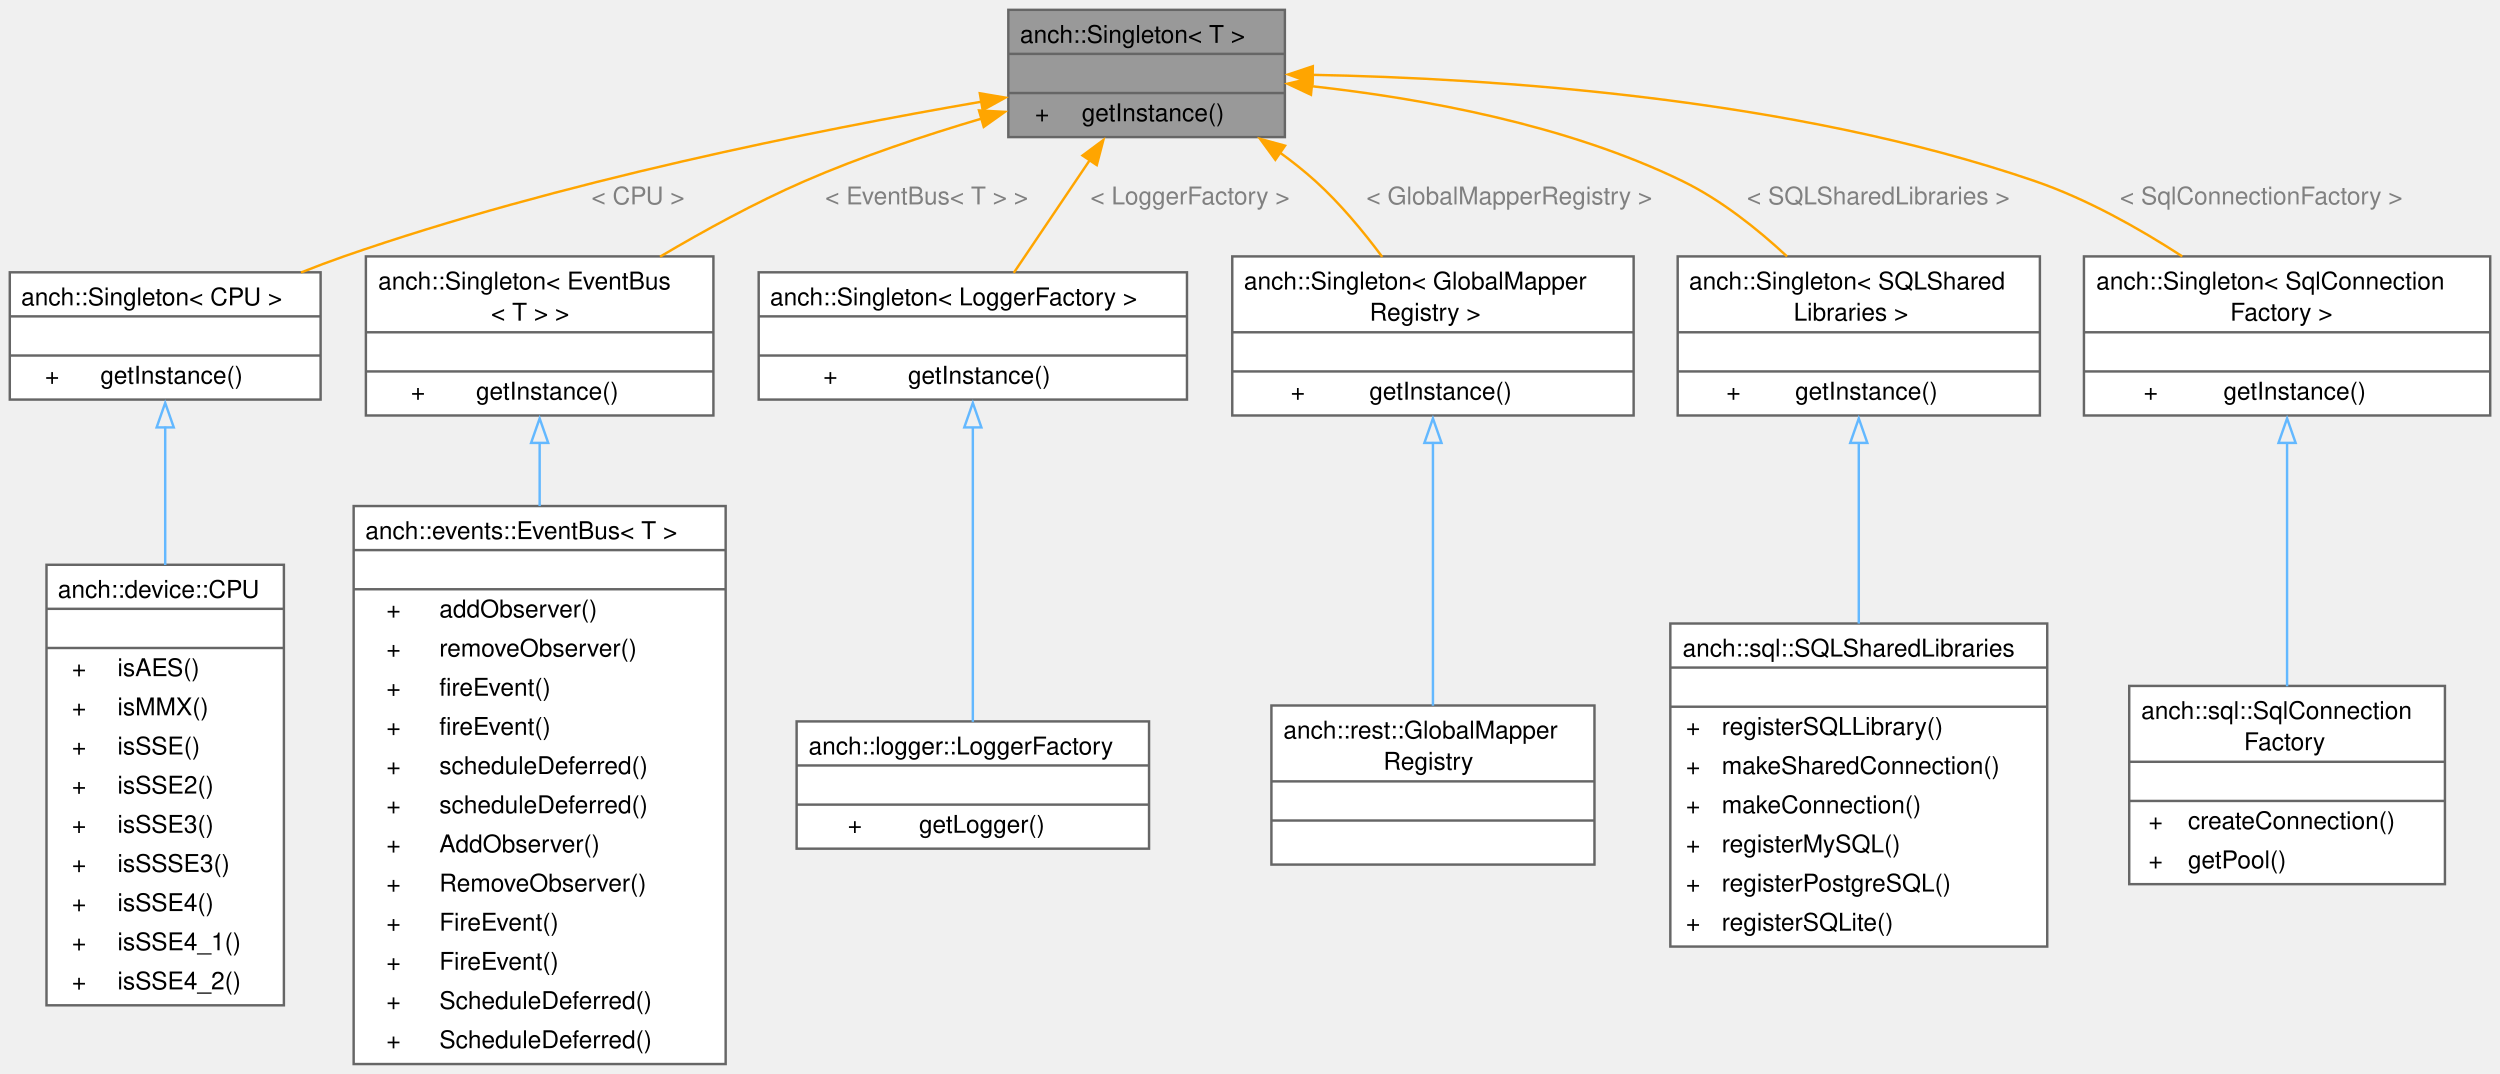
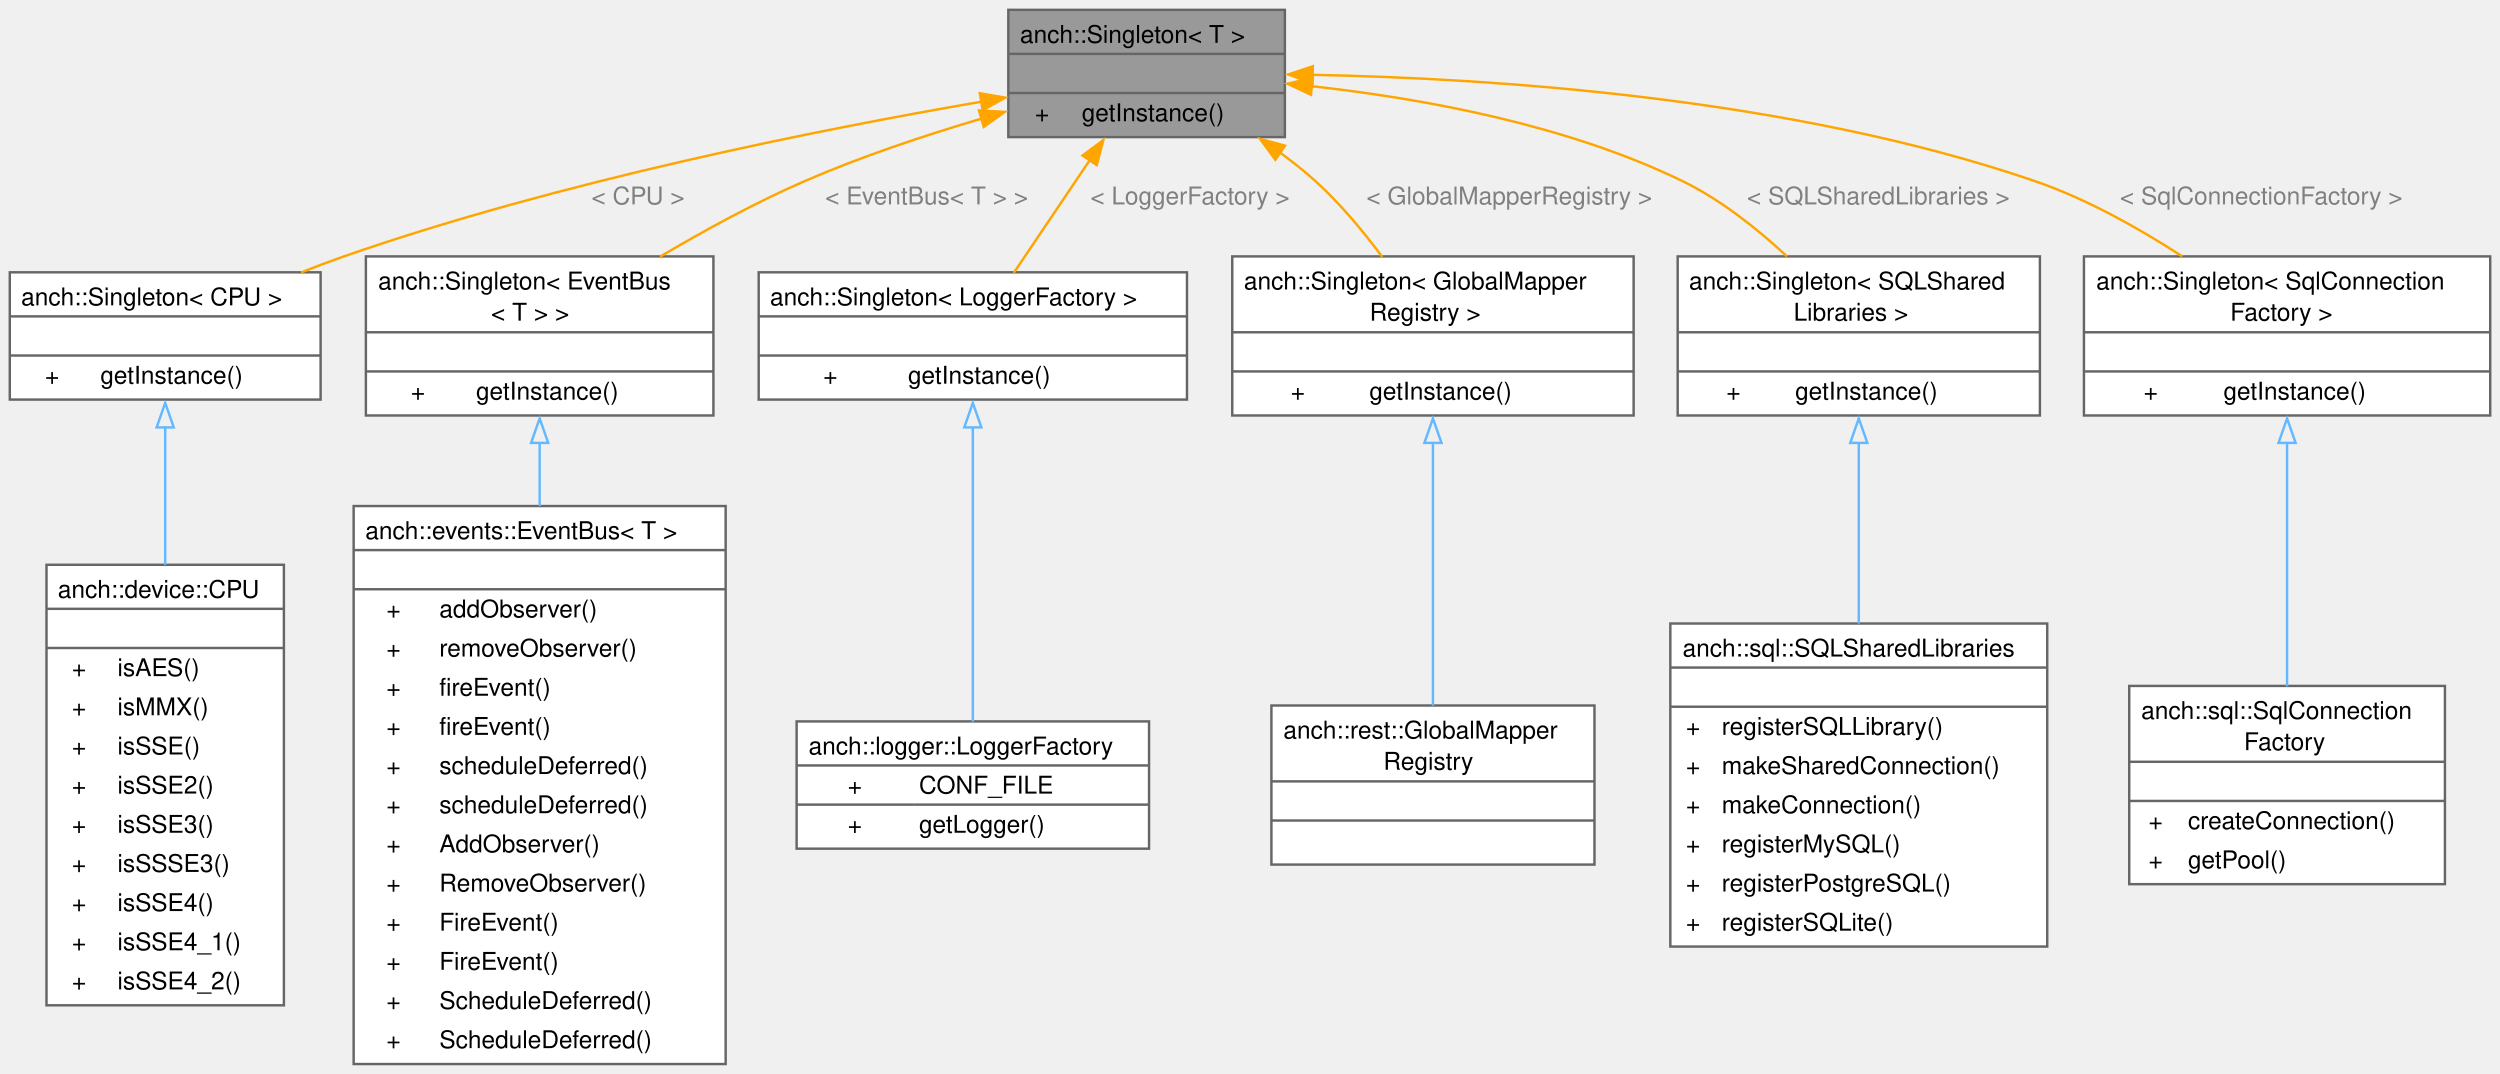
<svg xmlns="http://www.w3.org/2000/svg" xmlns:xlink="http://www.w3.org/1999/xlink" width="1022pt" height="439pt" viewBox="0.00 0.00 1021.50 438.75">
  <g id="graph0" class="graph" transform="scale(1 1) rotate(0) translate(4 434.75)">
    <g id="Node000001" class="node">
      <g id="a_Node000001">
        <a xlink:title="Meyers' singleton implementation.">
          <polygon fill="#999999" stroke="none" points="521,-430.75 408,-430.75 408,-378.75 521,-378.75 521,-430.75" />
          <text text-anchor="start" x="412.75" y="-417.25" font-family="Helvetica,sans-Serif" font-size="10.00">anch::Singleton&lt; T &gt;</text>
          <text text-anchor="start" x="463" y="-401.25" font-family="Helvetica,sans-Serif" font-size="10.00"> </text>
          <text text-anchor="start" x="418.88" y="-385.25" font-family="Helvetica,sans-Serif" font-size="10.00">+</text>
          <text text-anchor="start" x="438" y="-385.25" font-family="Helvetica,sans-Serif" font-size="10.00">getInstance()</text>
          <polygon fill="#666666" stroke="#666666" points="408,-412.75 408,-412.75 521,-412.75 521,-412.75 408,-412.75" />
          <polygon fill="#666666" stroke="#666666" points="408,-396.75 408,-396.75 521,-396.75 521,-396.75 408,-396.75" />
          <polygon fill="none" stroke="#666666" points="408,-378.75 408,-430.75 521,-430.75 521,-378.75 408,-378.75" />
        </a>
      </g>
    </g>
    <g id="Node000002" class="node">
      <g id="a_Node000002">
        <a xlink:href="classanch_1_1_singleton.html" target="_top" xlink:title=" ">
          <polygon fill="white" stroke="none" points="127,-323.5 0,-323.5 0,-271.5 127,-271.5 127,-323.5" />
          <text text-anchor="start" x="4.62" y="-310" font-family="Helvetica,sans-Serif" font-size="10.00">anch::Singleton&lt; CPU &gt;</text>
          <text text-anchor="start" x="62" y="-294" font-family="Helvetica,sans-Serif" font-size="10.00"> </text>
          <text text-anchor="start" x="14.38" y="-278" font-family="Helvetica,sans-Serif" font-size="10.00">+</text>
          <text text-anchor="start" x="37" y="-278" font-family="Helvetica,sans-Serif" font-size="10.00">getInstance()</text>
          <polygon fill="#666666" stroke="#666666" points="0,-305.5 0,-305.5 127,-305.5 127,-305.5 0,-305.5" />
          <polygon fill="#666666" stroke="#666666" points="0,-289.5 0,-289.5 127,-289.5 127,-289.5 0,-289.5" />
          <polygon fill="none" stroke="#666666" points="0,-271.5 0,-323.5 127,-323.5 127,-271.5 0,-271.5" />
        </a>
      </g>
    </g>
    <g id="edge1_Node000001_Node000002" class="edge">
      <g id="a_edge1_Node000001_Node000002">
        <a xlink:title=" ">
          <path fill="none" stroke="orange" d="M397.02,-393.22C329.82,-381.66 224.3,-360.58 136.5,-330 130.76,-328 124.84,-325.76 118.97,-323.42" />
          <polygon fill="orange" stroke="orange" points="396.35,-396.65 406.8,-394.88 397.52,-389.75 396.35,-396.65" />
        </a>
      </g>
      <text text-anchor="middle" x="256.68" y="-351.25" font-family="Helvetica,sans-Serif" font-size="10.00" fill="grey"> &lt; CPU &gt;</text>
    </g>
    <g id="Node000004" class="node">
      <g id="a_Node000004">
        <a xlink:href="classanch_1_1_singleton.html" target="_top" xlink:title=" ">
          <polygon fill="white" stroke="none" points="287.5,-330 145.5,-330 145.5,-265 287.5,-265 287.5,-330" />
          <text text-anchor="start" x="150.5" y="-316.5" font-family="Helvetica,sans-Serif" font-size="10.00">anch::Singleton&lt; EventBus</text>
          <text text-anchor="start" x="196.62" y="-303.75" font-family="Helvetica,sans-Serif" font-size="10.00">&lt; T &gt; &gt;</text>
          <text text-anchor="start" x="215" y="-287.5" font-family="Helvetica,sans-Serif" font-size="10.00"> </text>
          <text text-anchor="start" x="163.88" y="-271.5" font-family="Helvetica,sans-Serif" font-size="10.00">+</text>
          <text text-anchor="start" x="190.5" y="-271.5" font-family="Helvetica,sans-Serif" font-size="10.00">getInstance()</text>
          <polygon fill="#666666" stroke="#666666" points="145.5,-299 145.5,-299 287.5,-299 287.5,-299 145.5,-299" />
          <polygon fill="#666666" stroke="#666666" points="145.5,-283 145.5,-283 287.5,-283 287.5,-283 145.5,-283" />
          <polygon fill="none" stroke="#666666" points="145.5,-265 145.5,-330 287.5,-330 287.5,-265 145.5,-265" />
        </a>
      </g>
    </g>
    <g id="edge3_Node000001_Node000004" class="edge">
      <g id="a_edge3_Node000001_Node000004">
        <a xlink:title=" ">
          <path fill="none" stroke="orange" d="M397.18,-386.34C373.84,-379.45 347.76,-370.76 324.75,-360.75 304.77,-352.06 283.79,-340.6 265.68,-329.88" />
          <polygon fill="orange" stroke="orange" points="396.01,-389.65 406.59,-389.06 397.95,-382.92 396.01,-389.65" />
        </a>
      </g>
      <text text-anchor="middle" x="374.62" y="-351.25" font-family="Helvetica,sans-Serif" font-size="10.00" fill="grey"> &lt; EventBus&lt; T &gt; &gt;</text>
    </g>
    <g id="Node000006" class="node">
      <g id="a_Node000006">
        <a xlink:href="classanch_1_1_singleton.html" target="_top" xlink:title=" ">
          <polygon fill="white" stroke="none" points="481,-323.5 306,-323.5 306,-271.5 481,-271.5 481,-323.5" />
          <text text-anchor="start" x="310.62" y="-310" font-family="Helvetica,sans-Serif" font-size="10.00">anch::Singleton&lt; LoggerFactory &gt;</text>
          <text text-anchor="start" x="392" y="-294" font-family="Helvetica,sans-Serif" font-size="10.00"> </text>
          <text text-anchor="start" x="332.38" y="-278" font-family="Helvetica,sans-Serif" font-size="10.00">+</text>
          <text text-anchor="start" x="367" y="-278" font-family="Helvetica,sans-Serif" font-size="10.00">getInstance()</text>
          <polygon fill="#666666" stroke="#666666" points="306,-305.5 306,-305.5 481,-305.5 481,-305.5 306,-305.5" />
          <polygon fill="#666666" stroke="#666666" points="306,-289.5 306,-289.5 481,-289.5 481,-289.5 306,-289.5" />
          <polygon fill="none" stroke="#666666" points="306,-271.5 306,-323.5 481,-323.5 481,-271.5 306,-271.5" />
        </a>
      </g>
    </g>
    <g id="edge5_Node000001_Node000006" class="edge">
      <g id="a_edge5_Node000001_Node000006">
        <a xlink:title=" ">
          <path fill="none" stroke="orange" d="M441.27,-369.32C431.13,-354.28 419.47,-337 410.21,-323.26" />
          <polygon fill="orange" stroke="orange" points="438.33,-371.22 446.83,-377.55 444.14,-367.31 438.33,-371.22" />
        </a>
      </g>
      <text text-anchor="middle" x="482.23" y="-351.25" font-family="Helvetica,sans-Serif" font-size="10.00" fill="grey"> &lt; LoggerFactory &gt;</text>
    </g>
    <g id="Node000008" class="node">
      <g id="a_Node000008">
        <a xlink:href="classanch_1_1_singleton.html" target="_top" xlink:title=" ">
          <polygon fill="white" stroke="none" points="663.5,-330 499.5,-330 499.5,-265 663.5,-265 663.5,-330" />
          <text text-anchor="start" x="504.25" y="-316.5" font-family="Helvetica,sans-Serif" font-size="10.00">anch::Singleton&lt; GlobalMapper</text>
          <text text-anchor="start" x="555.62" y="-303.75" font-family="Helvetica,sans-Serif" font-size="10.00">Registry &gt;</text>
          <text text-anchor="start" x="580" y="-287.5" font-family="Helvetica,sans-Serif" font-size="10.00"> </text>
          <text text-anchor="start" x="523.38" y="-271.5" font-family="Helvetica,sans-Serif" font-size="10.00">+</text>
          <text text-anchor="start" x="555.5" y="-271.5" font-family="Helvetica,sans-Serif" font-size="10.00">getInstance()</text>
          <polygon fill="#666666" stroke="#666666" points="499.5,-299 499.5,-299 663.5,-299 663.5,-299 499.5,-299" />
          <polygon fill="#666666" stroke="#666666" points="499.5,-283 499.5,-283 663.5,-283 663.5,-283 499.5,-283" />
          <polygon fill="none" stroke="#666666" points="499.5,-265 499.5,-330 663.5,-330 663.5,-265 499.5,-265" />
        </a>
      </g>
    </g>
    <g id="edge7_Node000001_Node000008" class="edge">
      <g id="a_edge7_Node000001_Node000008">
        <a xlink:title=" ">
          <path fill="none" stroke="orange" d="M518.92,-372.47C524.04,-368.76 528.99,-364.83 533.5,-360.75 543.52,-351.68 552.96,-340.32 560.79,-329.79" />
          <polygon fill="orange" stroke="orange" points="517.1,-369.48 510.85,-378.04 521.07,-375.24 517.1,-369.48" />
        </a>
      </g>
      <text text-anchor="middle" x="612.69" y="-351.25" font-family="Helvetica,sans-Serif" font-size="10.00" fill="grey"> &lt; GlobalMapperRegistry &gt;</text>
    </g>
    <g id="Node000010" class="node">
      <g id="a_Node000010">
        <a xlink:href="classanch_1_1_singleton.html" target="_top" xlink:title=" ">
          <polygon fill="white" stroke="none" points="829.5,-330 681.5,-330 681.5,-265 829.5,-265 829.5,-330" />
          <text text-anchor="start" x="686.12" y="-316.5" font-family="Helvetica,sans-Serif" font-size="10.00">anch::Singleton&lt; SQLShared</text>
          <text text-anchor="start" x="728.88" y="-303.75" font-family="Helvetica,sans-Serif" font-size="10.00">Libraries &gt;</text>
          <text text-anchor="start" x="754" y="-287.5" font-family="Helvetica,sans-Serif" font-size="10.00"> </text>
          <text text-anchor="start" x="701.38" y="-271.5" font-family="Helvetica,sans-Serif" font-size="10.00">+</text>
          <text text-anchor="start" x="729.5" y="-271.5" font-family="Helvetica,sans-Serif" font-size="10.00">getInstance()</text>
          <polygon fill="#666666" stroke="#666666" points="681.5,-299 681.5,-299 829.5,-299 829.5,-299 681.5,-299" />
          <polygon fill="#666666" stroke="#666666" points="681.5,-283 681.5,-283 829.5,-283 829.5,-283 681.5,-283" />
          <polygon fill="none" stroke="#666666" points="681.5,-265 681.5,-330 829.5,-330 829.5,-265 681.5,-265" />
        </a>
      </g>
    </g>
    <g id="edge9_Node000001_Node000010" class="edge">
      <g id="a_edge9_Node000001_Node000010">
        <a xlink:title=" ">
          <path fill="none" stroke="orange" d="M531.92,-399.54C576.75,-394.62 635.92,-383.93 683.5,-360.75 699.1,-353.15 714.01,-341.31 726.18,-329.99" />
          <polygon fill="orange" stroke="orange" points="531.66,-396.05 522.06,-400.55 532.37,-403.02 531.66,-396.05" />
        </a>
      </g>
      <text text-anchor="middle" x="763.47" y="-351.25" font-family="Helvetica,sans-Serif" font-size="10.00" fill="grey"> &lt; SQLSharedLibraries &gt;</text>
    </g>
    <g id="Node000012" class="node">
      <g id="a_Node000012">
        <a xlink:href="classanch_1_1_singleton.html" target="_top" xlink:title=" ">
          <polygon fill="white" stroke="none" points="1013.5,-330 847.5,-330 847.5,-265 1013.5,-265 1013.5,-330" />
          <text text-anchor="start" x="852.5" y="-316.5" font-family="Helvetica,sans-Serif" font-size="10.00">anch::Singleton&lt; SqlConnection</text>
          <text text-anchor="start" x="907.25" y="-303.75" font-family="Helvetica,sans-Serif" font-size="10.00">Factory &gt;</text>
          <text text-anchor="start" x="929" y="-287.5" font-family="Helvetica,sans-Serif" font-size="10.00"> </text>
          <text text-anchor="start" x="871.88" y="-271.5" font-family="Helvetica,sans-Serif" font-size="10.00">+</text>
          <text text-anchor="start" x="904.5" y="-271.5" font-family="Helvetica,sans-Serif" font-size="10.00">getInstance()</text>
          <polygon fill="#666666" stroke="#666666" points="847.5,-299 847.5,-299 1013.5,-299 1013.5,-299 847.5,-299" />
          <polygon fill="#666666" stroke="#666666" points="847.5,-283 847.5,-283 1013.5,-283 1013.5,-283 847.5,-283" />
          <polygon fill="none" stroke="#666666" points="847.5,-265 847.5,-330 1013.5,-330 1013.5,-265 847.5,-265" />
        </a>
      </g>
    </g>
    <g id="edge11_Node000001_Node000012" class="edge">
      <g id="a_edge11_Node000001_Node000012">
        <a xlink:title=" ">
          <path fill="none" stroke="orange" d="M531.91,-404.2C606.25,-402.79 728.45,-394.76 827.5,-360.75 848.55,-353.52 869.91,-341.54 887.68,-330" />
          <polygon fill="orange" stroke="orange" points="532.31,-400.7 522.37,-404.35 532.42,-407.7 532.31,-400.7" />
        </a>
      </g>
      <text text-anchor="middle" x="919.93" y="-351.25" font-family="Helvetica,sans-Serif" font-size="10.00" fill="grey"> &lt; SqlConnectionFactory &gt;</text>
    </g>
    <g id="Node000003" class="node">
      <g id="a_Node000003">
        <a xlink:href="classanch_1_1device_1_1_c_p_u.html" target="_top" xlink:title="CPU features detection.">
          <polygon fill="white" stroke="none" points="112,-204 15,-204 15,-24 112,-24 112,-204" />
          <text text-anchor="start" x="19.62" y="-190.5" font-family="Helvetica,sans-Serif" font-size="10.00">anch::device::CPU</text>
          <text text-anchor="start" x="62" y="-174.5" font-family="Helvetica,sans-Serif" font-size="10.00"> </text>
          <text text-anchor="start" x="25.38" y="-158.5" font-family="Helvetica,sans-Serif" font-size="10.00">+</text>
          <text text-anchor="start" x="44" y="-158.5" font-family="Helvetica,sans-Serif" font-size="10.00">isAES()</text>
          <text text-anchor="start" x="25.38" y="-142.5" font-family="Helvetica,sans-Serif" font-size="10.00">+</text>
          <text text-anchor="start" x="44" y="-142.5" font-family="Helvetica,sans-Serif" font-size="10.00">isMMX()</text>
          <text text-anchor="start" x="25.38" y="-126.5" font-family="Helvetica,sans-Serif" font-size="10.00">+</text>
          <text text-anchor="start" x="44" y="-126.5" font-family="Helvetica,sans-Serif" font-size="10.00">isSSE()</text>
          <text text-anchor="start" x="25.38" y="-110.5" font-family="Helvetica,sans-Serif" font-size="10.00">+</text>
          <text text-anchor="start" x="44" y="-110.5" font-family="Helvetica,sans-Serif" font-size="10.00">isSSE2()</text>
          <text text-anchor="start" x="25.38" y="-94.5" font-family="Helvetica,sans-Serif" font-size="10.00">+</text>
          <text text-anchor="start" x="44" y="-94.5" font-family="Helvetica,sans-Serif" font-size="10.00">isSSE3()</text>
          <text text-anchor="start" x="25.38" y="-78.5" font-family="Helvetica,sans-Serif" font-size="10.00">+</text>
          <text text-anchor="start" x="44" y="-78.5" font-family="Helvetica,sans-Serif" font-size="10.00">isSSSE3()</text>
          <text text-anchor="start" x="25.38" y="-62.5" font-family="Helvetica,sans-Serif" font-size="10.00">+</text>
          <text text-anchor="start" x="44" y="-62.5" font-family="Helvetica,sans-Serif" font-size="10.00">isSSE4()</text>
          <text text-anchor="start" x="25.38" y="-46.5" font-family="Helvetica,sans-Serif" font-size="10.00">+</text>
          <text text-anchor="start" x="44" y="-46.5" font-family="Helvetica,sans-Serif" font-size="10.00">isSSE4_1()</text>
          <text text-anchor="start" x="25.38" y="-30.5" font-family="Helvetica,sans-Serif" font-size="10.00">+</text>
          <text text-anchor="start" x="44" y="-30.5" font-family="Helvetica,sans-Serif" font-size="10.00">isSSE4_2()</text>
          <polygon fill="#666666" stroke="#666666" points="15,-186 15,-186 112,-186 112,-186 15,-186" />
          <polygon fill="#666666" stroke="#666666" points="15,-170 15,-170 112,-170 112,-170 15,-170" />
          <polygon fill="none" stroke="#666666" points="15,-24 15,-204 112,-204 112,-24 15,-24" />
        </a>
      </g>
    </g>
    <g id="edge2_Node000002_Node000003" class="edge">
      <g id="a_edge2_Node000002_Node000003">
        <a xlink:title=" ">
          <path fill="none" stroke="#63b8ff" d="M63.5,-260.45C63.5,-244.09 63.5,-223.94 63.5,-203.91" />
          <polygon fill="none" stroke="#63b8ff" points="60,-260.13 63.5,-270.13 67,-260.13 60,-260.13" />
        </a>
      </g>
    </g>
    <g id="Node000005" class="node">
      <g id="a_Node000005">
        <a xlink:href="classanch_1_1events_1_1_event_bus.html" target="_top" xlink:title="A class which manage global events firing and events QoS.">
          <polygon fill="white" stroke="none" points="292.5,-228 140.5,-228 140.5,0 292.5,0 292.5,-228" />
          <text text-anchor="start" x="145.25" y="-214.5" font-family="Helvetica,sans-Serif" font-size="10.00">anch::events::EventBus&lt; T &gt;</text>
          <text text-anchor="start" x="215" y="-198.5" font-family="Helvetica,sans-Serif" font-size="10.00"> </text>
          <text text-anchor="start" x="153.88" y="-182.5" font-family="Helvetica,sans-Serif" font-size="10.00">+</text>
          <text text-anchor="start" x="175.5" y="-182.5" font-family="Helvetica,sans-Serif" font-size="10.00">addObserver()</text>
          <text text-anchor="start" x="153.88" y="-166.5" font-family="Helvetica,sans-Serif" font-size="10.00">+</text>
          <text text-anchor="start" x="175.5" y="-166.5" font-family="Helvetica,sans-Serif" font-size="10.00">removeObserver()</text>
          <text text-anchor="start" x="153.88" y="-150.5" font-family="Helvetica,sans-Serif" font-size="10.00">+</text>
          <text text-anchor="start" x="175.5" y="-150.5" font-family="Helvetica,sans-Serif" font-size="10.00">fireEvent()</text>
          <text text-anchor="start" x="153.88" y="-134.5" font-family="Helvetica,sans-Serif" font-size="10.00">+</text>
          <text text-anchor="start" x="175.5" y="-134.5" font-family="Helvetica,sans-Serif" font-size="10.00">fireEvent()</text>
          <text text-anchor="start" x="153.88" y="-118.5" font-family="Helvetica,sans-Serif" font-size="10.00">+</text>
          <text text-anchor="start" x="175.5" y="-118.5" font-family="Helvetica,sans-Serif" font-size="10.00">scheduleDeferred()</text>
          <text text-anchor="start" x="153.88" y="-102.5" font-family="Helvetica,sans-Serif" font-size="10.00">+</text>
          <text text-anchor="start" x="175.5" y="-102.5" font-family="Helvetica,sans-Serif" font-size="10.00">scheduleDeferred()</text>
          <text text-anchor="start" x="153.88" y="-86.5" font-family="Helvetica,sans-Serif" font-size="10.00">+</text>
          <text text-anchor="start" x="175.5" y="-86.5" font-family="Helvetica,sans-Serif" font-size="10.00">AddObserver()</text>
          <text text-anchor="start" x="153.88" y="-70.5" font-family="Helvetica,sans-Serif" font-size="10.00">+</text>
          <text text-anchor="start" x="175.5" y="-70.5" font-family="Helvetica,sans-Serif" font-size="10.00">RemoveObserver()</text>
          <text text-anchor="start" x="153.88" y="-54.5" font-family="Helvetica,sans-Serif" font-size="10.00">+</text>
          <text text-anchor="start" x="175.5" y="-54.5" font-family="Helvetica,sans-Serif" font-size="10.00">FireEvent()</text>
          <text text-anchor="start" x="153.88" y="-38.5" font-family="Helvetica,sans-Serif" font-size="10.00">+</text>
          <text text-anchor="start" x="175.5" y="-38.5" font-family="Helvetica,sans-Serif" font-size="10.00">FireEvent()</text>
          <text text-anchor="start" x="153.88" y="-22.5" font-family="Helvetica,sans-Serif" font-size="10.00">+</text>
          <text text-anchor="start" x="175.5" y="-22.5" font-family="Helvetica,sans-Serif" font-size="10.00">ScheduleDeferred()</text>
          <text text-anchor="start" x="153.88" y="-6.5" font-family="Helvetica,sans-Serif" font-size="10.00">+</text>
          <text text-anchor="start" x="175.5" y="-6.5" font-family="Helvetica,sans-Serif" font-size="10.00">ScheduleDeferred()</text>
          <polygon fill="#666666" stroke="#666666" points="140.5,-210 140.5,-210 292.5,-210 292.5,-210 140.5,-210" />
          <polygon fill="#666666" stroke="#666666" points="140.5,-194 140.5,-194 292.5,-194 292.5,-194 140.5,-194" />
          <polygon fill="none" stroke="#666666" points="140.5,0 140.5,-228 292.5,-228 292.5,0 140.5,0" />
        </a>
      </g>
    </g>
    <g id="edge4_Node000004_Node000005" class="edge">
      <g id="a_edge4_Node000004_Node000005">
        <a xlink:title=" ">
          <path fill="none" stroke="#63b8ff" d="M216.5,-254.01C216.5,-245.93 216.5,-237.12 216.5,-227.99" />
          <polygon fill="none" stroke="#63b8ff" points="213,-253.79 216.5,-263.79 220,-253.79 213,-253.79" />
        </a>
      </g>
    </g>
    <g id="Node000007" class="node">
      <g id="a_Node000007">
        <a xlink:href="classanch_1_1logger_1_1_logger_factory.html" target="_top" xlink:title="Logger factory.">
          <polygon fill="white" stroke="none" points="465.5,-140 321.5,-140 321.5,-88 465.5,-88 465.5,-140" />
          <text text-anchor="start" x="326.38" y="-126.5" font-family="Helvetica,sans-Serif" font-size="10.00">anch::logger::LoggerFactory</text>
-           <text text-anchor="start" x="392" y="-110.5" font-family="Helvetica,sans-Serif" font-size="10.00"> </text>
+           <text text-anchor="start" x="342.38" y="-110.5" font-family="Helvetica,sans-Serif" font-size="10.00">+</text>
+           <text text-anchor="start" x="371.5" y="-110.5" font-family="Helvetica,sans-Serif" font-size="10.00">CONF_FILE</text>
          <text text-anchor="start" x="342.38" y="-94.5" font-family="Helvetica,sans-Serif" font-size="10.00">+</text>
          <text text-anchor="start" x="371.5" y="-94.5" font-family="Helvetica,sans-Serif" font-size="10.00">getLogger()</text>
          <polygon fill="#666666" stroke="#666666" points="321.5,-122 321.5,-122 465.5,-122 465.5,-122 321.5,-122" />
-           <polygon fill="#666666" stroke="#666666" points="321.5,-106 321.5,-106 465.5,-106 465.5,-106 321.5,-106" />
+           <polygon fill="#666666" stroke="#666666" points="321.5,-106 321.5,-106 369.5,-106 369.5,-106 321.5,-106" />
+           <polygon fill="#666666" stroke="#666666" points="369.5,-106 369.5,-106 465.5,-106 465.5,-106 369.5,-106" />
          <polygon fill="none" stroke="#666666" points="321.5,-88 321.5,-140 465.5,-140 465.5,-88 321.5,-88" />
        </a>
      </g>
    </g>
    <g id="edge6_Node000006_Node000007" class="edge">
      <g id="a_edge6_Node000006_Node000007">
        <a xlink:title=" ">
          <path fill="none" stroke="#63b8ff" d="M393.5,-260.28C393.5,-224.58 393.5,-170.98 393.5,-139.85" />
          <polygon fill="none" stroke="#63b8ff" points="390,-260.13 393.5,-270.13 397,-260.13 390,-260.13" />
        </a>
      </g>
    </g>
    <g id="Node000009" class="node">
      <g id="a_Node000009">
        <a xlink:href="classanch_1_1rest_1_1_global_mapper_registry.html" target="_top" xlink:title=" ">
          <polygon fill="white" stroke="none" points="647.5,-146.5 515.5,-146.5 515.5,-81.5 647.5,-81.5 647.5,-146.5" />
          <text text-anchor="start" x="520.38" y="-133" font-family="Helvetica,sans-Serif" font-size="10.00">anch::rest::GlobalMapper</text>
          <text text-anchor="start" x="561.25" y="-120.25" font-family="Helvetica,sans-Serif" font-size="10.00">Registry</text>
          <text text-anchor="start" x="580" y="-104" font-family="Helvetica,sans-Serif" font-size="10.00"> </text>
          <text text-anchor="start" x="580" y="-88" font-family="Helvetica,sans-Serif" font-size="10.00"> </text>
          <polygon fill="#666666" stroke="#666666" points="515.5,-115.5 515.5,-115.5 647.5,-115.5 647.5,-115.5 515.5,-115.5" />
          <polygon fill="#666666" stroke="#666666" points="515.5,-99.5 515.5,-99.5 647.5,-99.5 647.5,-99.5 515.5,-99.5" />
          <polygon fill="none" stroke="#666666" points="515.5,-81.5 515.5,-146.5 647.5,-146.5 647.5,-81.5 515.5,-81.5" />
        </a>
      </g>
    </g>
    <g id="edge8_Node000008_Node000009" class="edge">
      <g id="a_edge8_Node000008_Node000009">
        <a xlink:title=" ">
          <path fill="none" stroke="#63b8ff" d="M581.5,-254.19C581.5,-221.23 581.5,-176.21 581.5,-146.4" />
          <polygon fill="none" stroke="#63b8ff" points="578,-253.79 581.5,-263.79 585,-253.79 578,-253.79" />
        </a>
      </g>
    </g>
    <g id="Node000011" class="node">
      <g id="a_Node000011">
        <a xlink:href="classanch_1_1sql_1_1_s_q_l_shared_libraries.html" target="_top" xlink:title="SQL shared libraries manager.">
          <polygon fill="white" stroke="none" points="832.5,-180 678.5,-180 678.5,-48 832.5,-48 832.5,-180" />
          <text text-anchor="start" x="683.5" y="-166.5" font-family="Helvetica,sans-Serif" font-size="10.00">anch::sql::SQLSharedLibraries</text>
          <text text-anchor="start" x="754" y="-150.5" font-family="Helvetica,sans-Serif" font-size="10.00"> </text>
          <text text-anchor="start" x="684.88" y="-134.5" font-family="Helvetica,sans-Serif" font-size="10.00">+</text>
          <text text-anchor="start" x="699.5" y="-134.5" font-family="Helvetica,sans-Serif" font-size="10.00">registerSQLLibrary()</text>
          <text text-anchor="start" x="684.88" y="-118.5" font-family="Helvetica,sans-Serif" font-size="10.00">+</text>
          <text text-anchor="start" x="699.5" y="-118.5" font-family="Helvetica,sans-Serif" font-size="10.00">makeSharedConnection()</text>
          <text text-anchor="start" x="684.88" y="-102.5" font-family="Helvetica,sans-Serif" font-size="10.00">+</text>
          <text text-anchor="start" x="699.5" y="-102.5" font-family="Helvetica,sans-Serif" font-size="10.00">makeConnection()</text>
          <text text-anchor="start" x="684.88" y="-86.5" font-family="Helvetica,sans-Serif" font-size="10.00">+</text>
          <text text-anchor="start" x="699.5" y="-86.5" font-family="Helvetica,sans-Serif" font-size="10.00">registerMySQL()</text>
          <text text-anchor="start" x="684.88" y="-70.5" font-family="Helvetica,sans-Serif" font-size="10.00">+</text>
          <text text-anchor="start" x="699.5" y="-70.5" font-family="Helvetica,sans-Serif" font-size="10.00">registerPostgreSQL()</text>
          <text text-anchor="start" x="684.88" y="-54.5" font-family="Helvetica,sans-Serif" font-size="10.00">+</text>
          <text text-anchor="start" x="699.5" y="-54.5" font-family="Helvetica,sans-Serif" font-size="10.00">registerSQLite()</text>
          <polygon fill="#666666" stroke="#666666" points="678.5,-162 678.5,-162 832.5,-162 832.5,-162 678.5,-162" />
          <polygon fill="#666666" stroke="#666666" points="678.5,-146 678.5,-146 832.5,-146 832.5,-146 678.5,-146" />
          <polygon fill="none" stroke="#666666" points="678.5,-48 678.5,-180 832.5,-180 832.5,-48 678.5,-48" />
        </a>
      </g>
    </g>
    <g id="edge10_Node000010_Node000011" class="edge">
      <g id="a_edge10_Node000010_Node000011">
        <a xlink:title=" ">
          <path fill="none" stroke="#63b8ff" d="M755.5,-253.99C755.5,-231.96 755.5,-204.58 755.5,-179.97" />
          <polygon fill="none" stroke="#63b8ff" points="752,-253.79 755.5,-263.79 759,-253.79 752,-253.79" />
        </a>
      </g>
    </g>
    <g id="Node000013" class="node">
      <g id="a_Node000013">
        <a xlink:href="classanch_1_1sql_1_1_sql_connection_factory.html" target="_top" xlink:title="SQL connection factory.">
          <polygon fill="white" stroke="none" points="995,-154.5 866,-154.5 866,-73.5 995,-73.5 995,-154.5" />
          <text text-anchor="start" x="870.88" y="-141" font-family="Helvetica,sans-Serif" font-size="10.00">anch::sql::SqlConnection</text>
          <text text-anchor="start" x="912.88" y="-128.25" font-family="Helvetica,sans-Serif" font-size="10.00">Factory</text>
          <text text-anchor="start" x="929" y="-112" font-family="Helvetica,sans-Serif" font-size="10.00"> </text>
          <text text-anchor="start" x="873.88" y="-96" font-family="Helvetica,sans-Serif" font-size="10.00">+</text>
          <text text-anchor="start" x="890" y="-96" font-family="Helvetica,sans-Serif" font-size="10.00">createConnection()</text>
          <text text-anchor="start" x="873.88" y="-80" font-family="Helvetica,sans-Serif" font-size="10.00">+</text>
          <text text-anchor="start" x="890" y="-80" font-family="Helvetica,sans-Serif" font-size="10.00">getPool()</text>
          <polygon fill="#666666" stroke="#666666" points="866,-123.5 866,-123.5 995,-123.5 995,-123.5 866,-123.5" />
          <polygon fill="#666666" stroke="#666666" points="866,-107.5 866,-107.5 995,-107.5 995,-107.5 866,-107.5" />
          <polygon fill="none" stroke="#666666" points="866,-73.5 866,-154.5 995,-154.5 995,-73.5 866,-73.5" />
        </a>
      </g>
    </g>
    <g id="edge12_Node000012_Node000013" class="edge">
      <g id="a_edge12_Node000012_Node000013">
        <a xlink:title=" ">
          <path fill="none" stroke="#63b8ff" d="M930.5,-253.88C930.5,-223.76 930.5,-183.69 930.5,-154.33" />
          <polygon fill="none" stroke="#63b8ff" points="927,-253.79 930.5,-263.79 934,-253.79 927,-253.79" />
        </a>
      </g>
    </g>
  </g>
</svg>
